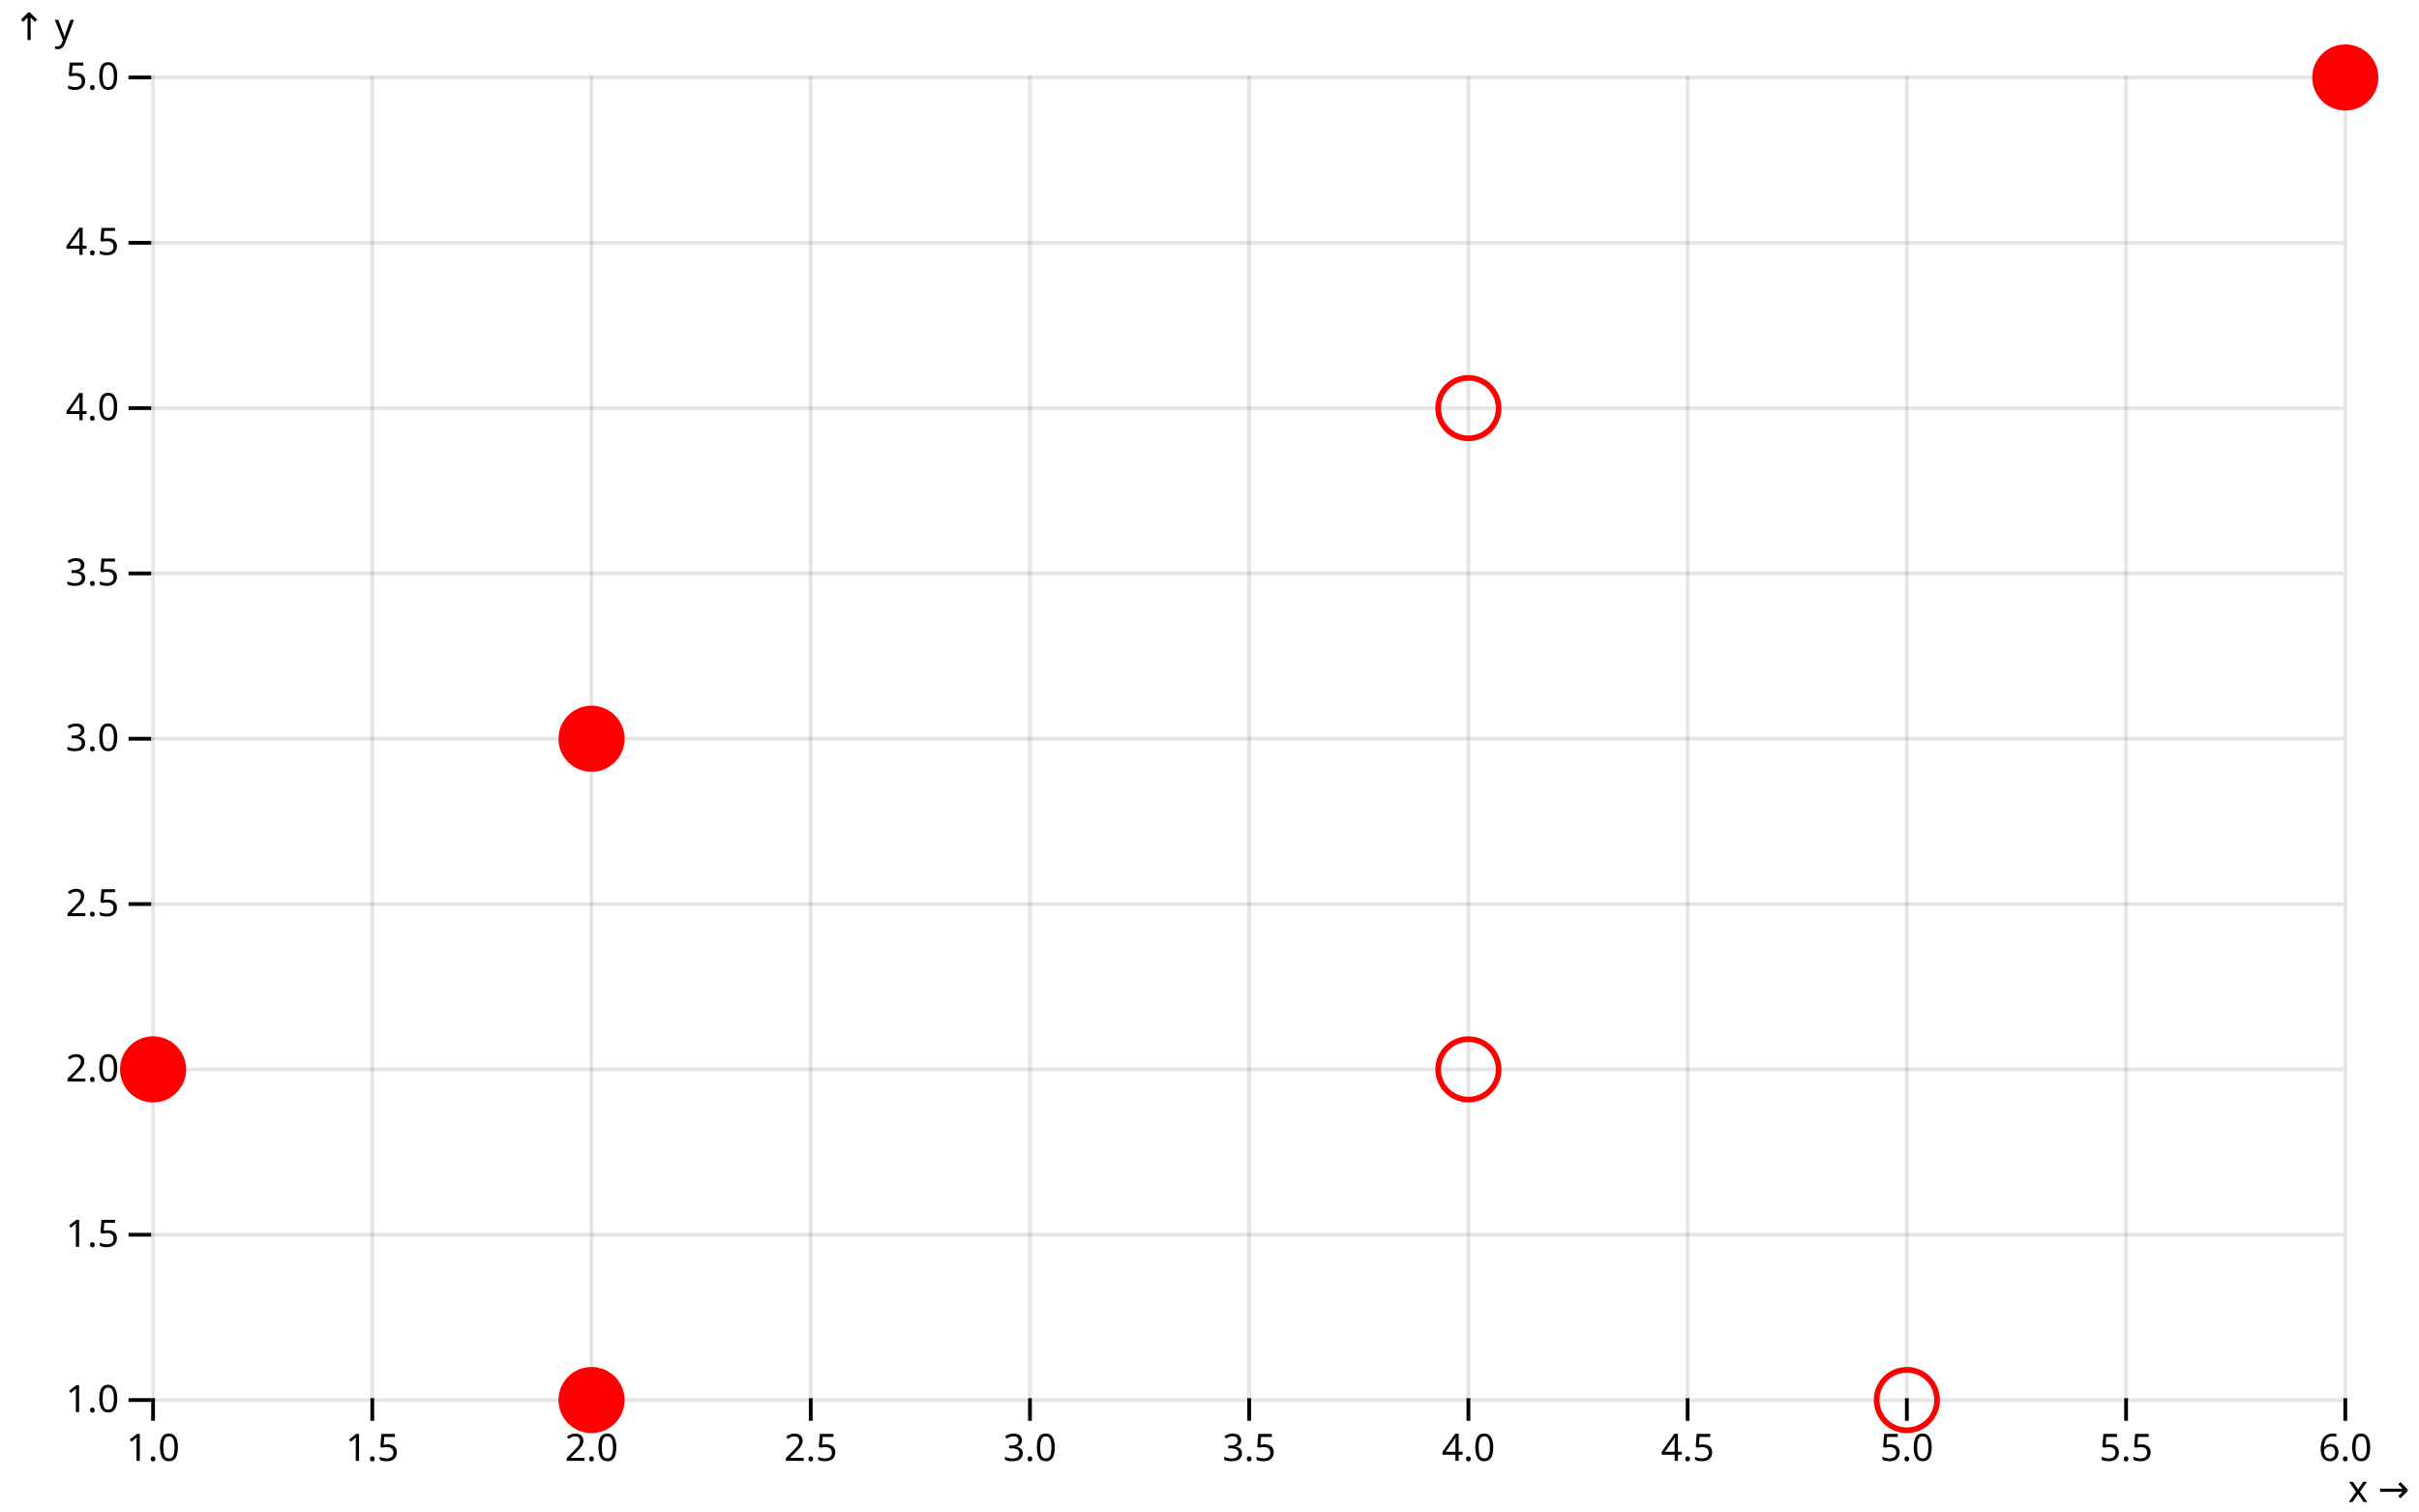
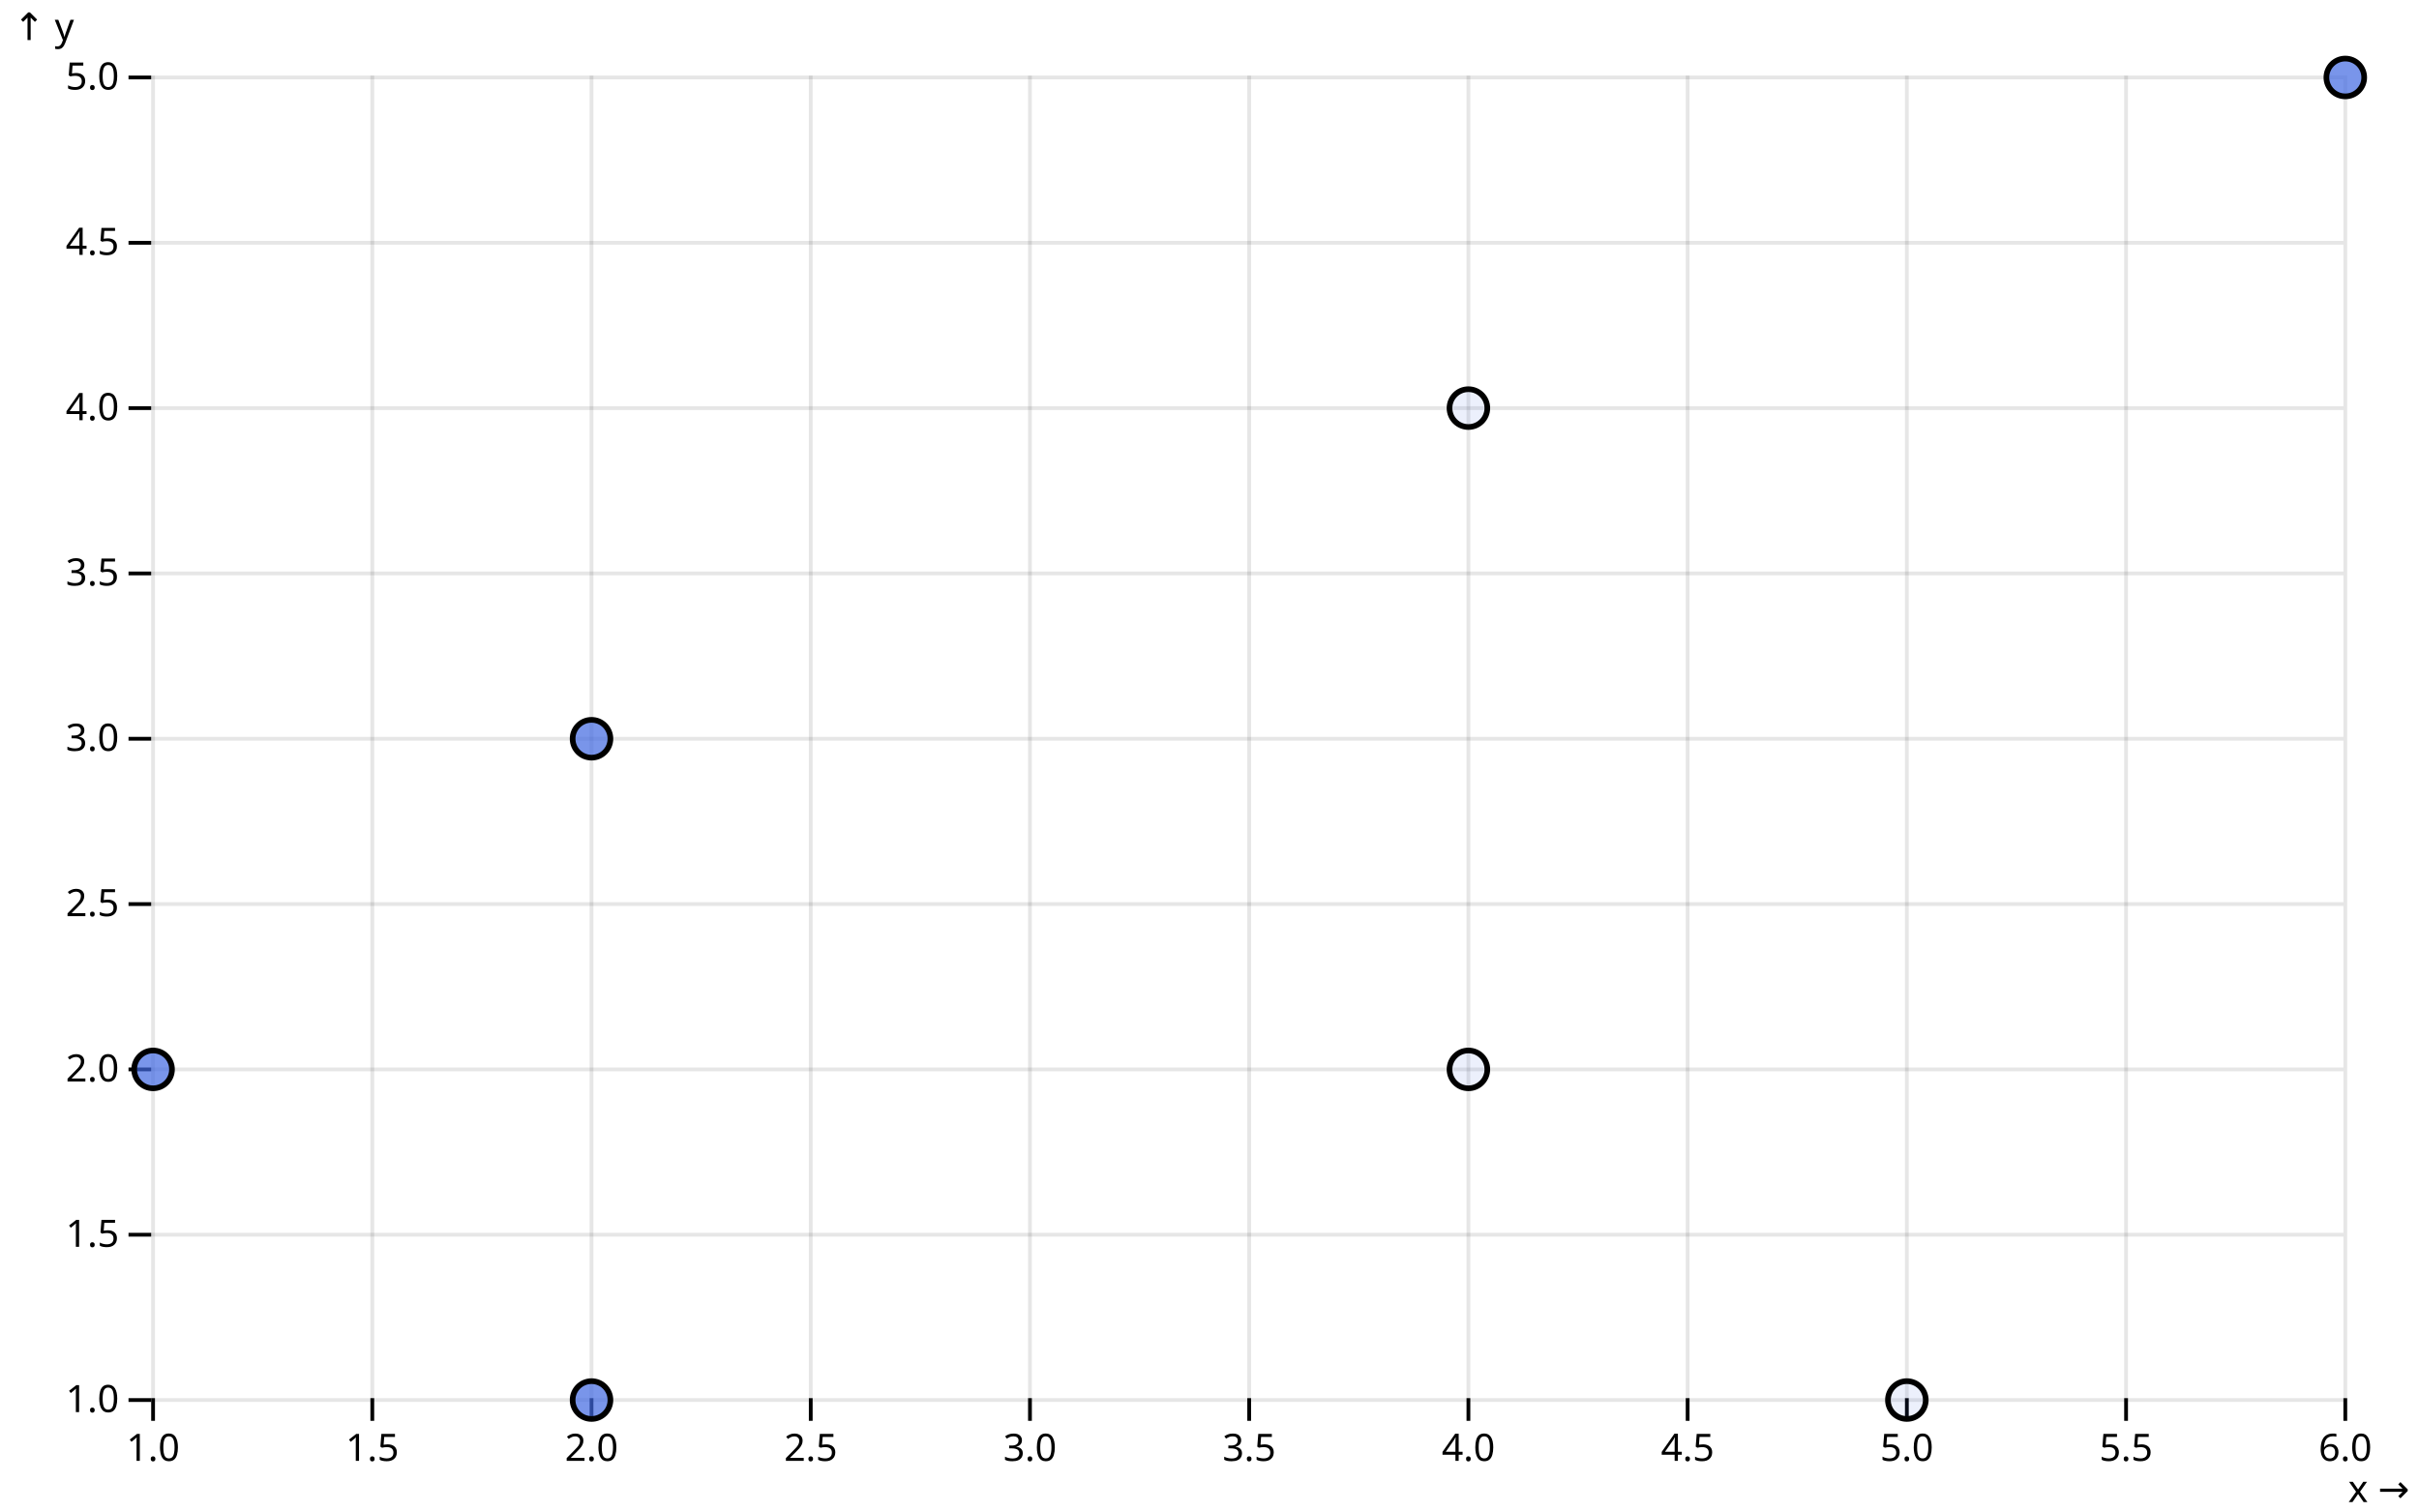
- <svg xmlns="http://www.w3.org/2000/svg" class="plot-7f94f03b1413b" fill="currentColor" font-family="system-ui, sans-serif" font-size="10" text-anchor="middle" width="640" height="400" viewBox="0 0 640 400" style="color: black;">
+ <svg xmlns="http://www.w3.org/2000/svg" class="plot-3da4cbf18ecb8" fill="currentColor" font-family="system-ui, sans-serif" font-size="10" text-anchor="middle" width="640" height="400" viewBox="0 0 640 400" style="color: black;">
  <style>
-         .plot-7f94f03b1413b {
+         .plot-3da4cbf18ecb8 {
          display: block;
          background: white;
          height: auto;
          height: intrinsic;
          max-width: 100%;
        }
-         .plot-7f94f03b1413b text,
-         .plot-7f94f03b1413b tspan {
+         .plot-3da4cbf18ecb8 text,
+         .plot-3da4cbf18ecb8 tspan {
          white-space: pre;
        }
      </style>
  <g aria-label="y-grid" stroke="currentColor" stroke-opacity="0.1" transform="translate(0,0.5)">
    <line x1="40" x2="620" y1="370" y2="370" />
    <line x1="40" x2="620" y1="326.25" y2="326.25" />
    <line x1="40" x2="620" y1="282.5" y2="282.5" />
    <line x1="40" x2="620" y1="238.75" y2="238.75" />
    <line x1="40" x2="620" y1="195" y2="195" />
    <line x1="40" x2="620" y1="151.25" y2="151.25" />
    <line x1="40" x2="620" y1="107.5" y2="107.5" />
    <line x1="40" x2="620" y1="63.75" y2="63.75" />
    <line x1="40" x2="620" y1="20" y2="20" />
  </g>
  <g aria-label="y-axis tick" fill="none" stroke="currentColor" transform="translate(0,0.5)">
    <path transform="translate(40,370)" d="M0,0L-6,0" />
    <path transform="translate(40,326.25)" d="M0,0L-6,0" />
    <path transform="translate(40,282.5)" d="M0,0L-6,0" />
    <path transform="translate(40,238.75)" d="M0,0L-6,0" />
    <path transform="translate(40,195)" d="M0,0L-6,0" />
    <path transform="translate(40,151.25)" d="M0,0L-6,0" />
    <path transform="translate(40,107.5)" d="M0,0L-6,0" />
    <path transform="translate(40,63.75)" d="M0,0L-6,0" />
    <path transform="translate(40,20)" d="M0,0L-6,0" />
  </g>
  <g aria-label="y-axis tick label" text-anchor="end" font-variant="tabular-nums" transform="translate(-8.5,0.5)">
    <text y="0.32em" transform="translate(40,370)">1.0</text>
    <text y="0.32em" transform="translate(40,326.25)">1.5</text>
    <text y="0.32em" transform="translate(40,282.5)">2.0</text>
    <text y="0.32em" transform="translate(40,238.75)">2.5</text>
    <text y="0.32em" transform="translate(40,195)">3.0</text>
    <text y="0.32em" transform="translate(40,151.25)">3.5</text>
    <text y="0.32em" transform="translate(40,107.5)">4.0</text>
    <text y="0.32em" transform="translate(40,63.75)">4.5</text>
    <text y="0.32em" transform="translate(40,20)">5.0</text>
  </g>
  <g aria-label="y-axis label" text-anchor="start" transform="translate(-36.5,-16.5)">
    <text y="0.71em" transform="translate(40,20)">↑ y</text>
  </g>
  <g aria-label="x-grid" stroke="currentColor" stroke-opacity="0.1" transform="translate(0.5,0)">
    <line x1="40" x2="40" y1="20" y2="370" />
    <line x1="98" x2="98" y1="20" y2="370" />
    <line x1="156" x2="156" y1="20" y2="370" />
    <line x1="214" x2="214" y1="20" y2="370" />
    <line x1="272" x2="272" y1="20" y2="370" />
    <line x1="330" x2="330" y1="20" y2="370" />
    <line x1="388" x2="388" y1="20" y2="370" />
    <line x1="446" x2="446" y1="20" y2="370" />
    <line x1="504" x2="504" y1="20" y2="370" />
    <line x1="562" x2="562" y1="20" y2="370" />
    <line x1="620" x2="620" y1="20" y2="370" />
  </g>
  <g aria-label="x-axis tick" fill="none" stroke="currentColor" transform="translate(0.5,0)">
    <path transform="translate(40,370)" d="M0,0L0,6" />
    <path transform="translate(98,370)" d="M0,0L0,6" />
    <path transform="translate(156,370)" d="M0,0L0,6" />
    <path transform="translate(214,370)" d="M0,0L0,6" />
    <path transform="translate(272,370)" d="M0,0L0,6" />
    <path transform="translate(330,370)" d="M0,0L0,6" />
    <path transform="translate(388,370)" d="M0,0L0,6" />
    <path transform="translate(446,370)" d="M0,0L0,6" />
    <path transform="translate(504,370)" d="M0,0L0,6" />
    <path transform="translate(562,370)" d="M0,0L0,6" />
    <path transform="translate(620,370)" d="M0,0L0,6" />
  </g>
  <g aria-label="x-axis tick label" font-variant="tabular-nums" transform="translate(0.5,9.5)">
    <text y="0.71em" transform="translate(40,370)">1.0</text>
    <text y="0.71em" transform="translate(98,370)">1.5</text>
    <text y="0.71em" transform="translate(156,370)">2.0</text>
    <text y="0.71em" transform="translate(214,370)">2.5</text>
    <text y="0.71em" transform="translate(272,370)">3.0</text>
    <text y="0.71em" transform="translate(330,370)">3.5</text>
    <text y="0.71em" transform="translate(388,370)">4.0</text>
    <text y="0.71em" transform="translate(446,370)">4.5</text>
    <text y="0.71em" transform="translate(504,370)">5.0</text>
    <text y="0.71em" transform="translate(562,370)">5.5</text>
    <text y="0.71em" transform="translate(620,370)">6.0</text>
  </g>
  <g aria-label="x-axis label" text-anchor="end" transform="translate(17.5,27.5)">
    <text transform="translate(620,370)">x →</text>
  </g>
-   <g aria-label="dot" fill="red" stroke="red" stroke-width="1.5" transform="translate(0.5,0.5)">
-     <circle cx="40" cy="282.5" r="8" fill-opacity="1" />
-     <circle cx="504" cy="370" r="8" fill-opacity="0" />
-     <circle cx="156" cy="195" r="8" fill-opacity="1" />
-     <circle cx="388" cy="107.5" r="8" fill-opacity="0" />
-     <circle cx="620" cy="20" r="8" fill-opacity="1" />
-     <circle cx="156" cy="370" r="8" fill-opacity="1" />
-     <circle cx="388" cy="282.5" r="8" fill-opacity="0" />
+   <g aria-label="dot" fill="royalblue" stroke="black" stroke-width="1.5" transform="translate(0.5,0.5)">
+     <circle cx="40" cy="282.5" r="5" fill-opacity="0.7" />
+     <circle cx="504" cy="370" r="5" fill-opacity="0.1" />
+     <circle cx="156" cy="195" r="5" fill-opacity="0.7" />
+     <circle cx="388" cy="107.5" r="5" fill-opacity="0.1" />
+     <circle cx="620" cy="20" r="5" fill-opacity="0.7" />
+     <circle cx="156" cy="370" r="5" fill-opacity="0.7" />
+     <circle cx="388" cy="282.5" r="5" fill-opacity="0.1" />
  </g>
</svg>
